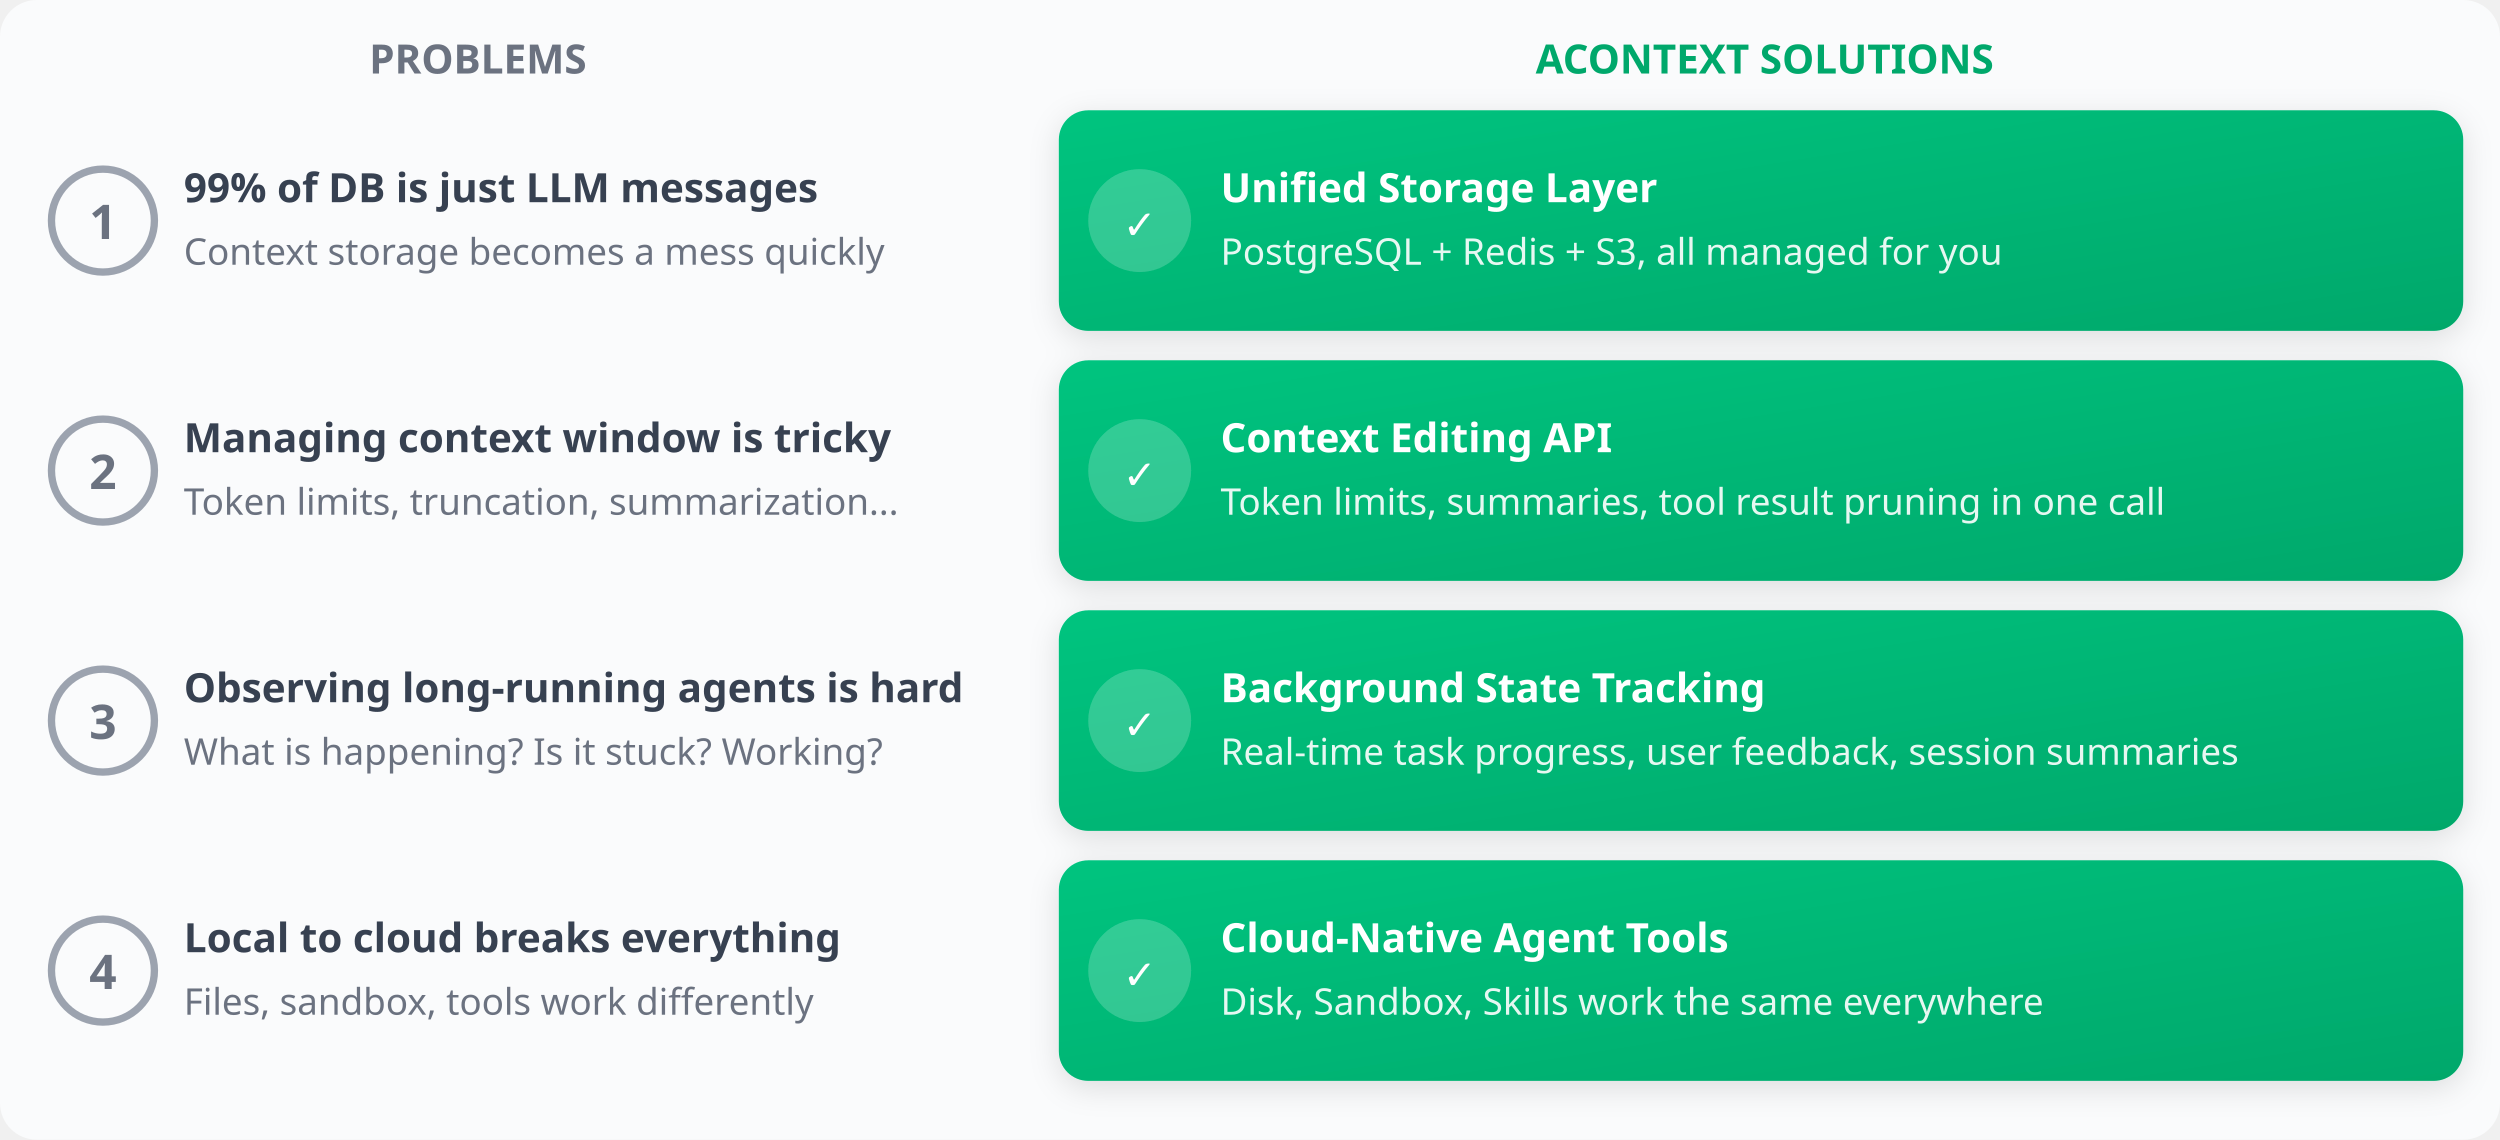
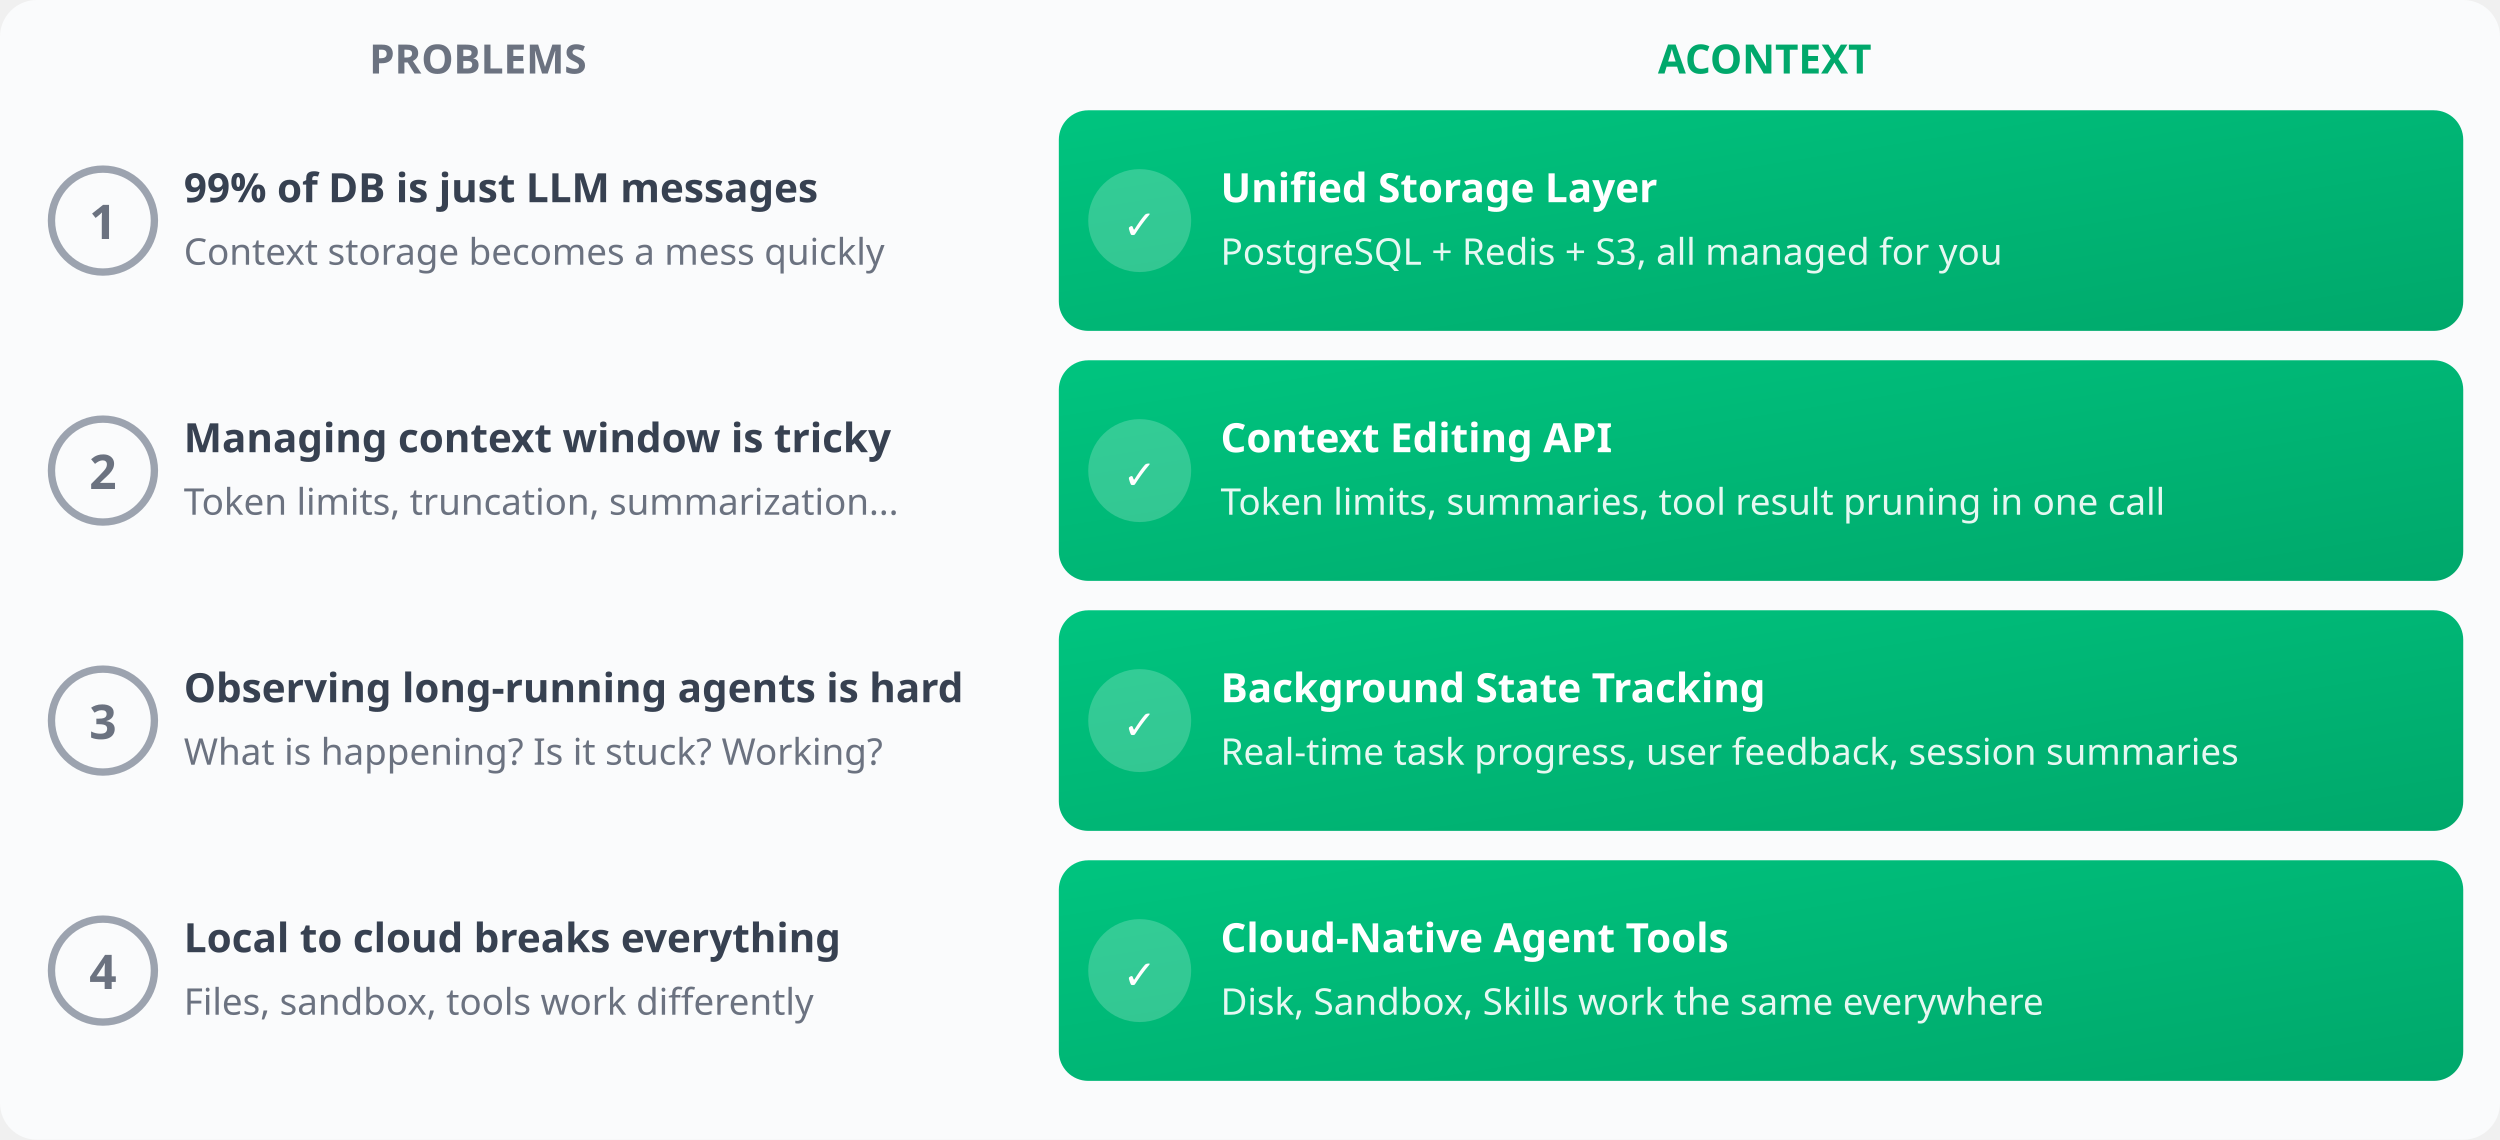
<svg xmlns="http://www.w3.org/2000/svg" viewBox="0 0 680 310" fill="none">
  <defs>
    <linearGradient id="solutionGrad" x1="0%" y1="0%" x2="100%" y2="100%">
      <stop offset="0%" style="stop-color:#00c47f;stop-opacity:1" />
      <stop offset="100%" style="stop-color:#00a86b;stop-opacity:1" />
    </linearGradient>
    <linearGradient id="arrowGrad" x1="0%" y1="0%" x2="100%" y2="0%">
      <stop offset="0%" style="stop-color:#9ca3af;stop-opacity:1" />
      <stop offset="100%" style="stop-color:#00c47f;stop-opacity:1" />
    </linearGradient>
    <filter id="shadow" x="-20%" y="-20%" width="140%" height="140%">
      <feDropShadow dx="0" dy="2" stdDeviation="4" flood-opacity="0.12" />
    </filter>
  </defs>
  <rect width="680" height="310" fill="#fafbfc" rx="10" />
  <text x="130" y="20" font-family="system-ui, sans-serif" font-size="11" font-weight="600" fill="#6b7280" text-anchor="middle">PROBLEMS</text>
-   <text x="480" y="20" font-family="system-ui, sans-serif" font-size="11" font-weight="600" fill="#00a86b" text-anchor="middle">ACONTEXT SOLUTIONS</text>
+   <text x="480" y="20" font-family="system-ui, sans-serif" font-size="11" font-weight="600" fill="#00a86b" text-anchor="middle">ACONTEXT</text>
  <g>
    <circle cx="28" cy="60" r="14" fill="none" stroke="#9ca3af" stroke-width="2" />
    <text x="28" y="65" font-family="system-ui, sans-serif" font-size="13" font-weight="700" fill="#6b7280" text-anchor="middle">1</text>
    <text x="50" y="55" font-family="system-ui, sans-serif" font-size="11" font-weight="600" fill="#374151">99% of DB is just LLM messages</text>
    <text x="50" y="72" font-family="system-ui, sans-serif" font-size="10" fill="#6b7280">Context storage becomes a mess quickly</text>
    <circle cx="28" cy="128" r="14" fill="none" stroke="#9ca3af" stroke-width="2" />
    <text x="28" y="133" font-family="system-ui, sans-serif" font-size="13" font-weight="700" fill="#6b7280" text-anchor="middle">2</text>
    <text x="50" y="123" font-family="system-ui, sans-serif" font-size="11" font-weight="600" fill="#374151">Managing context window is tricky</text>
    <text x="50" y="140" font-family="system-ui, sans-serif" font-size="10" fill="#6b7280">Token limits, truncation, summarization...</text>
    <circle cx="28" cy="196" r="14" fill="none" stroke="#9ca3af" stroke-width="2" />
    <text x="28" y="201" font-family="system-ui, sans-serif" font-size="13" font-weight="700" fill="#6b7280" text-anchor="middle">3</text>
    <text x="50" y="191" font-family="system-ui, sans-serif" font-size="11" font-weight="600" fill="#374151">Observing long-running agents is hard</text>
    <text x="50" y="208" font-family="system-ui, sans-serif" font-size="10" fill="#6b7280">What is happening? Is it stuck? Working?</text>
    <circle cx="28" cy="264" r="14" fill="none" stroke="#9ca3af" stroke-width="2" />
    <text x="28" y="269" font-family="system-ui, sans-serif" font-size="13" font-weight="700" fill="#6b7280" text-anchor="middle">4</text>
    <text x="50" y="259" font-family="system-ui, sans-serif" font-size="11" font-weight="600" fill="#374151">Local to cloud breaks everything</text>
    <text x="50" y="276" font-family="system-ui, sans-serif" font-size="10" fill="#6b7280">Files, sandbox, tools work differently</text>
  </g>
  <g>
    <path d="M265 60 L278 60" stroke="url(#arrowGrad)" stroke-width="2" stroke-linecap="round" />
    <path d="M265 128 L278 128" stroke="url(#arrowGrad)" stroke-width="2" stroke-linecap="round" />
    <path d="M265 196 L278 196" stroke="url(#arrowGrad)" stroke-width="2" stroke-linecap="round" />
    <path d="M265 264 L278 264" stroke="url(#arrowGrad)" stroke-width="2" stroke-linecap="round" />
  </g>
-   <g filter="url(#shadow)">
+   <g>
    <rect x="288" y="30" width="382" height="60" rx="8" fill="url(#solutionGrad)" />
    <circle cx="310" cy="60" r="14" fill="rgba(255,255,255,0.2)" />
    <text x="310" y="65" font-family="system-ui, sans-serif" font-size="11" font-weight="700" fill="white" text-anchor="middle">✓</text>
    <text x="332" y="55" font-family="system-ui, sans-serif" font-size="11" font-weight="600" fill="white">Unified Storage Layer</text>
    <text x="332" y="72" font-family="system-ui, sans-serif" font-size="10" fill="rgba(255,255,255,0.9)">PostgreSQL + Redis + S3, all managed for you</text>
    <rect x="288" y="98" width="382" height="60" rx="8" fill="url(#solutionGrad)" />
    <circle cx="310" cy="128" r="14" fill="rgba(255,255,255,0.2)" />
    <text x="310" y="133" font-family="system-ui, sans-serif" font-size="11" font-weight="700" fill="white" text-anchor="middle">✓</text>
    <text x="332" y="123" font-family="system-ui, sans-serif" font-size="11" font-weight="600" fill="white">Context Editing API</text>
    <text x="332" y="140" font-family="system-ui, sans-serif" font-size="10" fill="rgba(255,255,255,0.9)">Token limits, summaries, tool result pruning in one call</text>
    <rect x="288" y="166" width="382" height="60" rx="8" fill="url(#solutionGrad)" />
    <circle cx="310" cy="196" r="14" fill="rgba(255,255,255,0.2)" />
    <text x="310" y="201" font-family="system-ui, sans-serif" font-size="11" font-weight="700" fill="white" text-anchor="middle">✓</text>
    <text x="332" y="191" font-family="system-ui, sans-serif" font-size="11" font-weight="600" fill="white">Background State Tracking</text>
    <text x="332" y="208" font-family="system-ui, sans-serif" font-size="10" fill="rgba(255,255,255,0.9)">Real-time task progress, user feedback, session summaries</text>
    <rect x="288" y="234" width="382" height="60" rx="8" fill="url(#solutionGrad)" />
    <circle cx="310" cy="264" r="14" fill="rgba(255,255,255,0.2)" />
    <text x="310" y="269" font-family="system-ui, sans-serif" font-size="11" font-weight="700" fill="white" text-anchor="middle">✓</text>
    <text x="332" y="259" font-family="system-ui, sans-serif" font-size="11" font-weight="600" fill="white">Cloud-Native Agent Tools</text>
    <text x="332" y="276" font-family="system-ui, sans-serif" font-size="10" fill="rgba(255,255,255,0.9)">Disk, Sandbox, Skills work the same everywhere</text>
  </g>
</svg>
